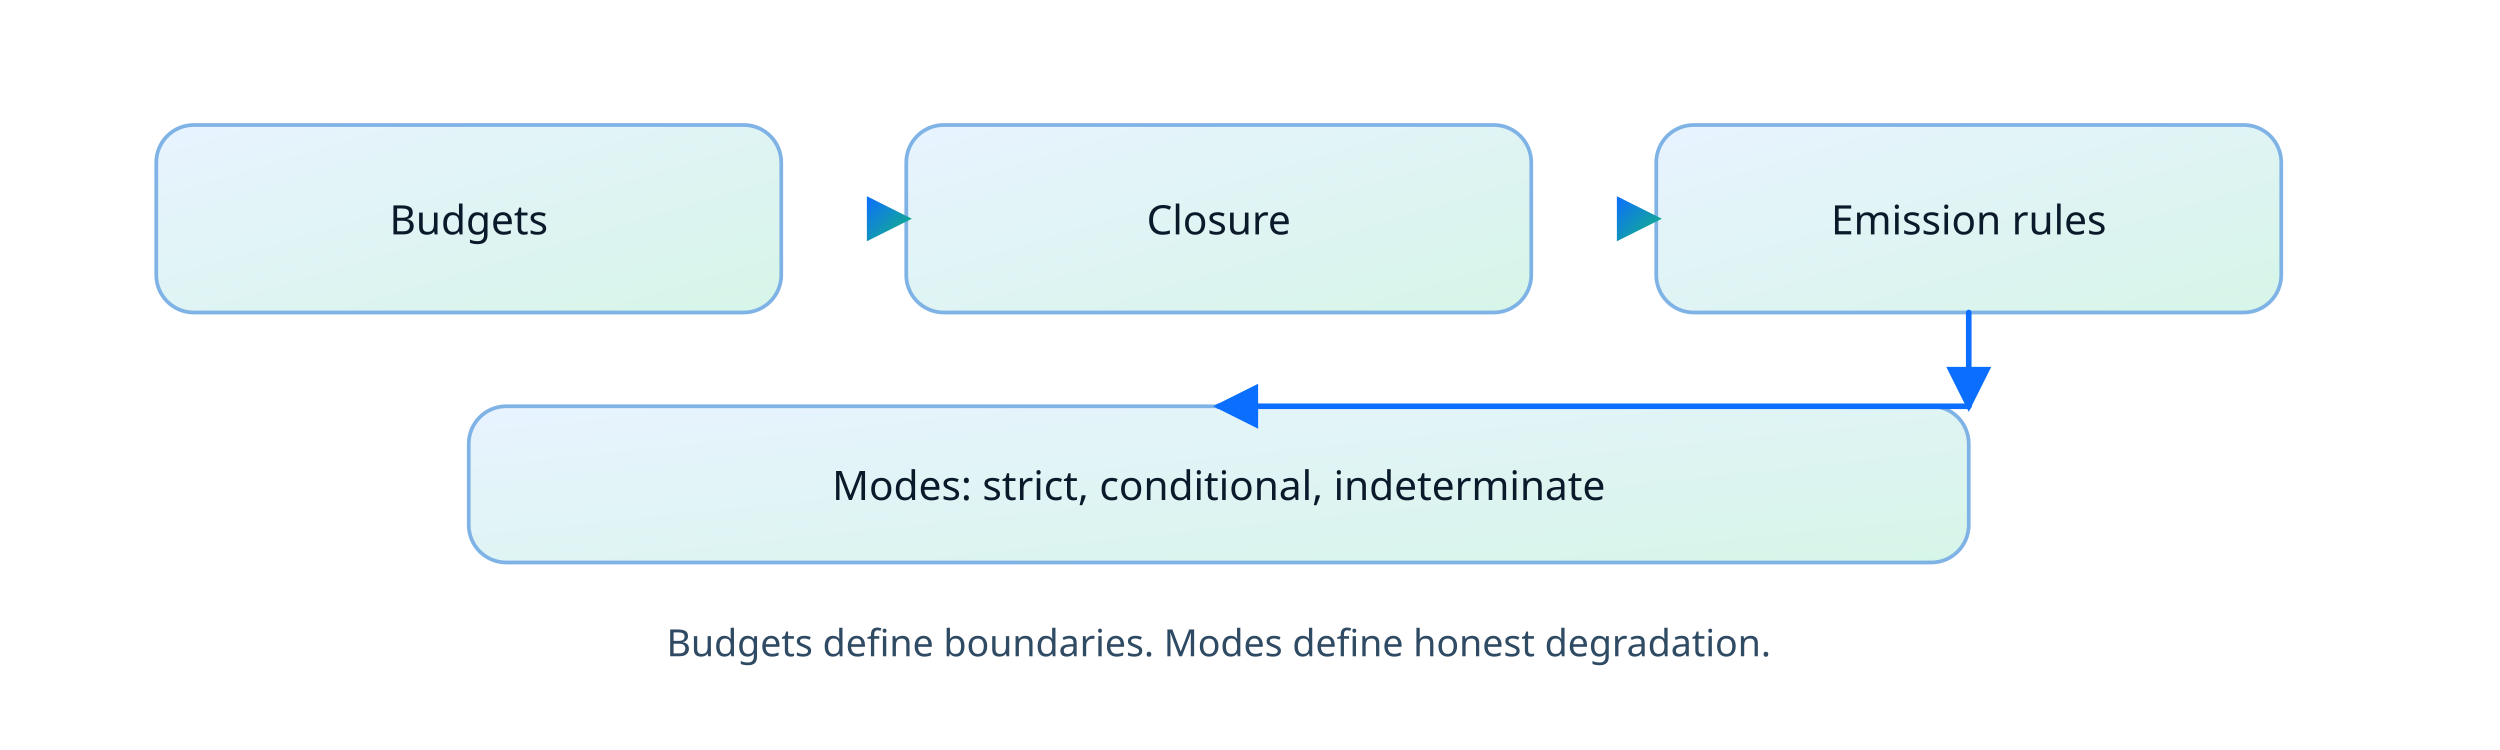
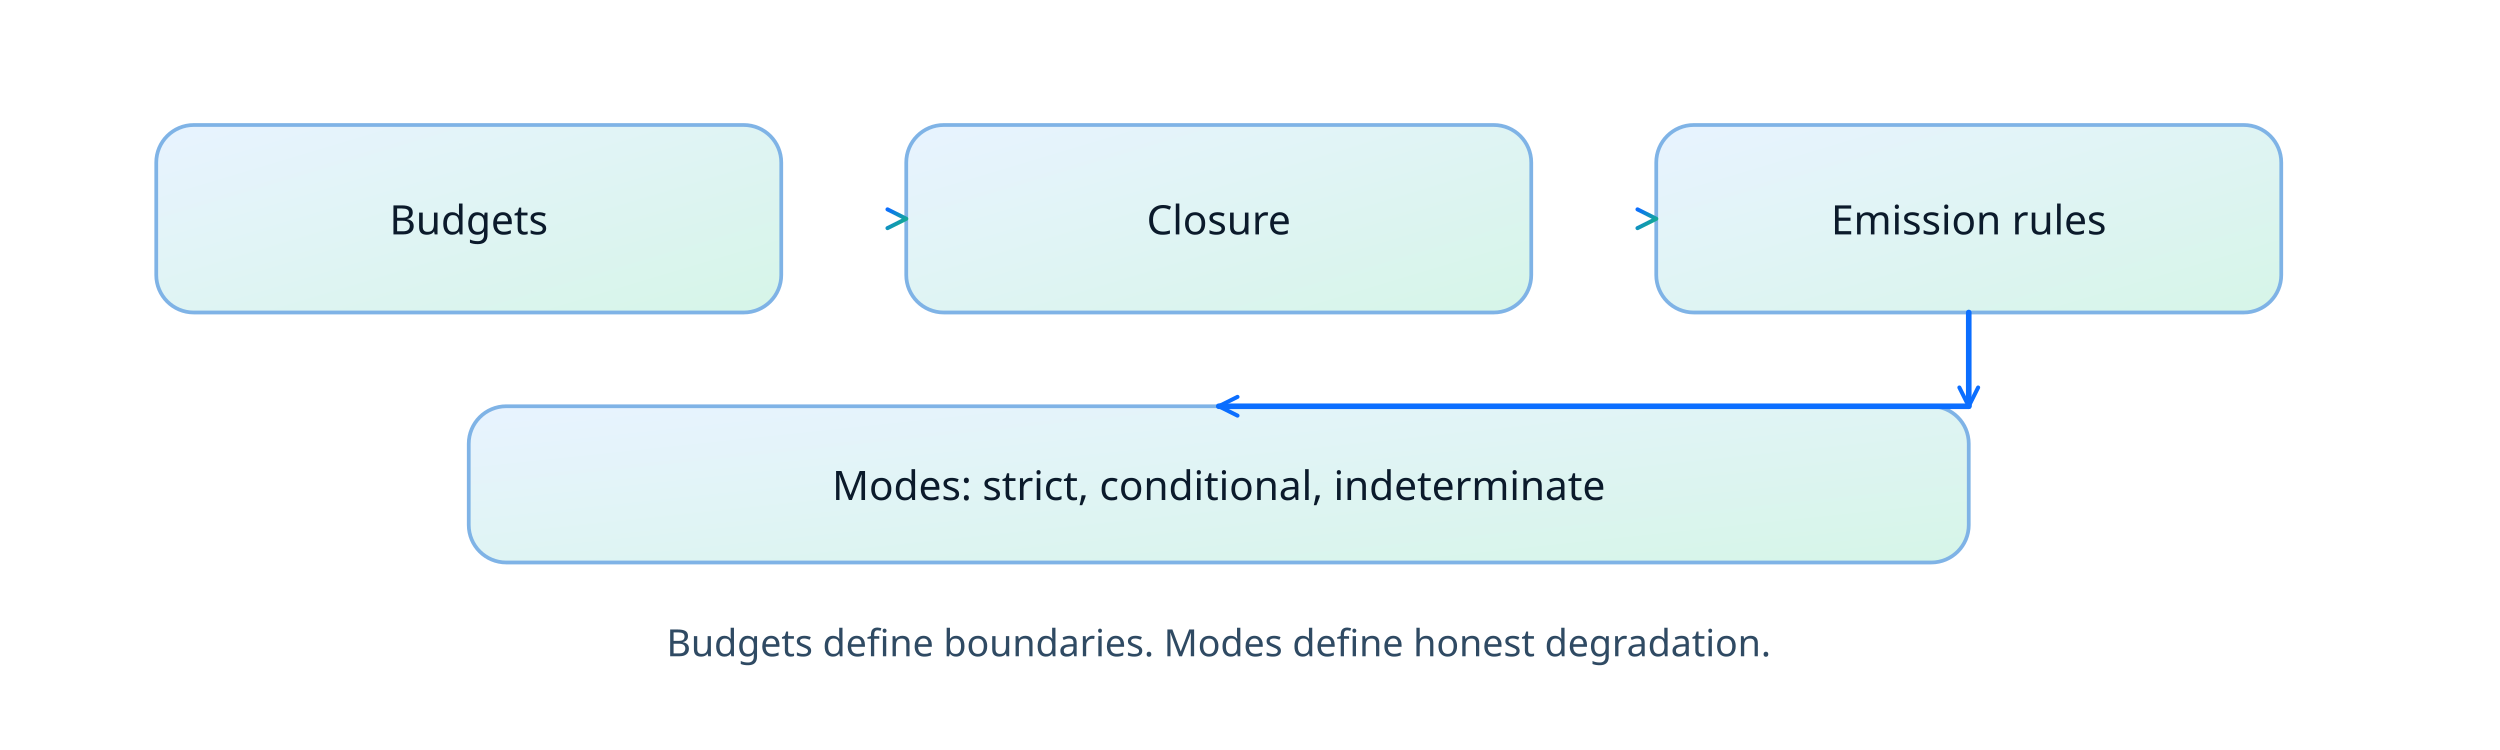
<svg xmlns="http://www.w3.org/2000/svg" viewBox="0 0 800 240" role="img" aria-label="Contract diagram">
  <defs>
-     <marker id="arrowhead" markerWidth="8" markerHeight="8" refX="7" refY="4" orient="auto" markerUnits="strokeWidth">
-       <path d="M 0 0 L 8 4 L 0 8 Z" fill="context-stroke" />
-     </marker>
    <linearGradient id="sky" x1="0" y1="0" x2="1" y2="1">
      <stop offset="0" stop-color="#e8f3ff" />
      <stop offset="1" stop-color="#d6f5e8" />
    </linearGradient>
    <linearGradient id="deep" x1="0" y1="0" x2="1" y2="1">
      <stop offset="0" stop-color="#0b6eff" />
      <stop offset="1" stop-color="#16b879" />
    </linearGradient>
-     <marker id="arrowhead-deep" markerWidth="8" markerHeight="8" refX="7" refY="4" orient="auto" markerUnits="strokeWidth">
-       <path d="M 0 0 L 8 4 L 0 8 Z" fill="url(#deep)" stroke="url(#deep)" stroke-width="0" />
+     <marker id="arrowhead-deep" markerWidth="8" markerHeight="8" refX="7" refY="4" orient="auto" markerUnits="userSpaceOnUse">
+       <path d="M 1 1 L 7 4 L 1 7" fill="none" stroke="url(#deep)" stroke-width="1.3" stroke-linecap="round" stroke-linejoin="round" />
    </marker>
-     <marker id="arrowhead-0b6eff" markerWidth="8" markerHeight="8" refX="7" refY="4" orient="auto" markerUnits="strokeWidth">
-       <path d="M 0 0 L 8 4 L 0 8 Z" fill="#0b6eff" stroke="#0b6eff" stroke-width="0" />
+     <marker id="arrowhead-0b6eff" markerWidth="8" markerHeight="8" refX="7" refY="4" orient="auto" markerUnits="userSpaceOnUse">
+       <path d="M 1 1 L 7 4 L 1 7" fill="none" stroke="#0b6eff" stroke-width="1.3" stroke-linecap="round" stroke-linejoin="round" />
    </marker>
  </defs>
  <rect x="50" y="40" rx="12" ry="12" width="200" height="60" fill="url(#sky)" stroke="#7fb3e6" stroke-width="1.2" />
  <text x="150" y="75" text-anchor="middle" font-size="13" fill="#0b1a2b" font-family="Space Grotesk">Budgets</text>
  <rect x="290" y="40" rx="12" ry="12" width="200" height="60" fill="url(#sky)" stroke="#7fb3e6" stroke-width="1.2" />
  <text x="390" y="75" text-anchor="middle" font-size="13" fill="#0b1a2b" font-family="Space Grotesk">Closure</text>
  <rect x="530" y="40" rx="12" ry="12" width="200" height="60" fill="url(#sky)" stroke="#7fb3e6" stroke-width="1.2" />
  <text x="630" y="75" text-anchor="middle" font-size="13" fill="#0b1a2b" font-family="Space Grotesk">Emission rules</text>
  <line x1="250" y1="70" x2="290" y2="70" stroke="url(#deep)" stroke-width="1.8" stroke-linecap="round" marker-end="url(#arrowhead-deep)" />
  <line x1="490" y1="70" x2="530" y2="70" stroke="url(#deep)" stroke-width="1.8" stroke-linecap="round" marker-end="url(#arrowhead-deep)" />
  <rect x="150" y="130" rx="12" ry="12" width="480" height="50" fill="url(#sky)" stroke="#7fb3e6" stroke-width="1.2" />
  <text x="390" y="160" text-anchor="middle" font-size="13" fill="#0b1a2b" font-family="Space Grotesk">Modes: strict, conditional, indeterminate</text>
  <line x1="630" y1="100" x2="630" y2="130" stroke="#0b6eff" stroke-width="1.8" stroke-linecap="round" marker-end="url(#arrowhead-0b6eff)" />
  <line x1="630" y1="130" x2="390" y2="130" stroke="#0b6eff" stroke-width="1.8" stroke-linecap="round" marker-end="url(#arrowhead-0b6eff)" />
  <text x="390" y="210" text-anchor="middle" font-size="12" fill="#2f4a63" font-family="Space Grotesk">Budgets define boundaries. Modes define honest degradation.</text>
</svg>
